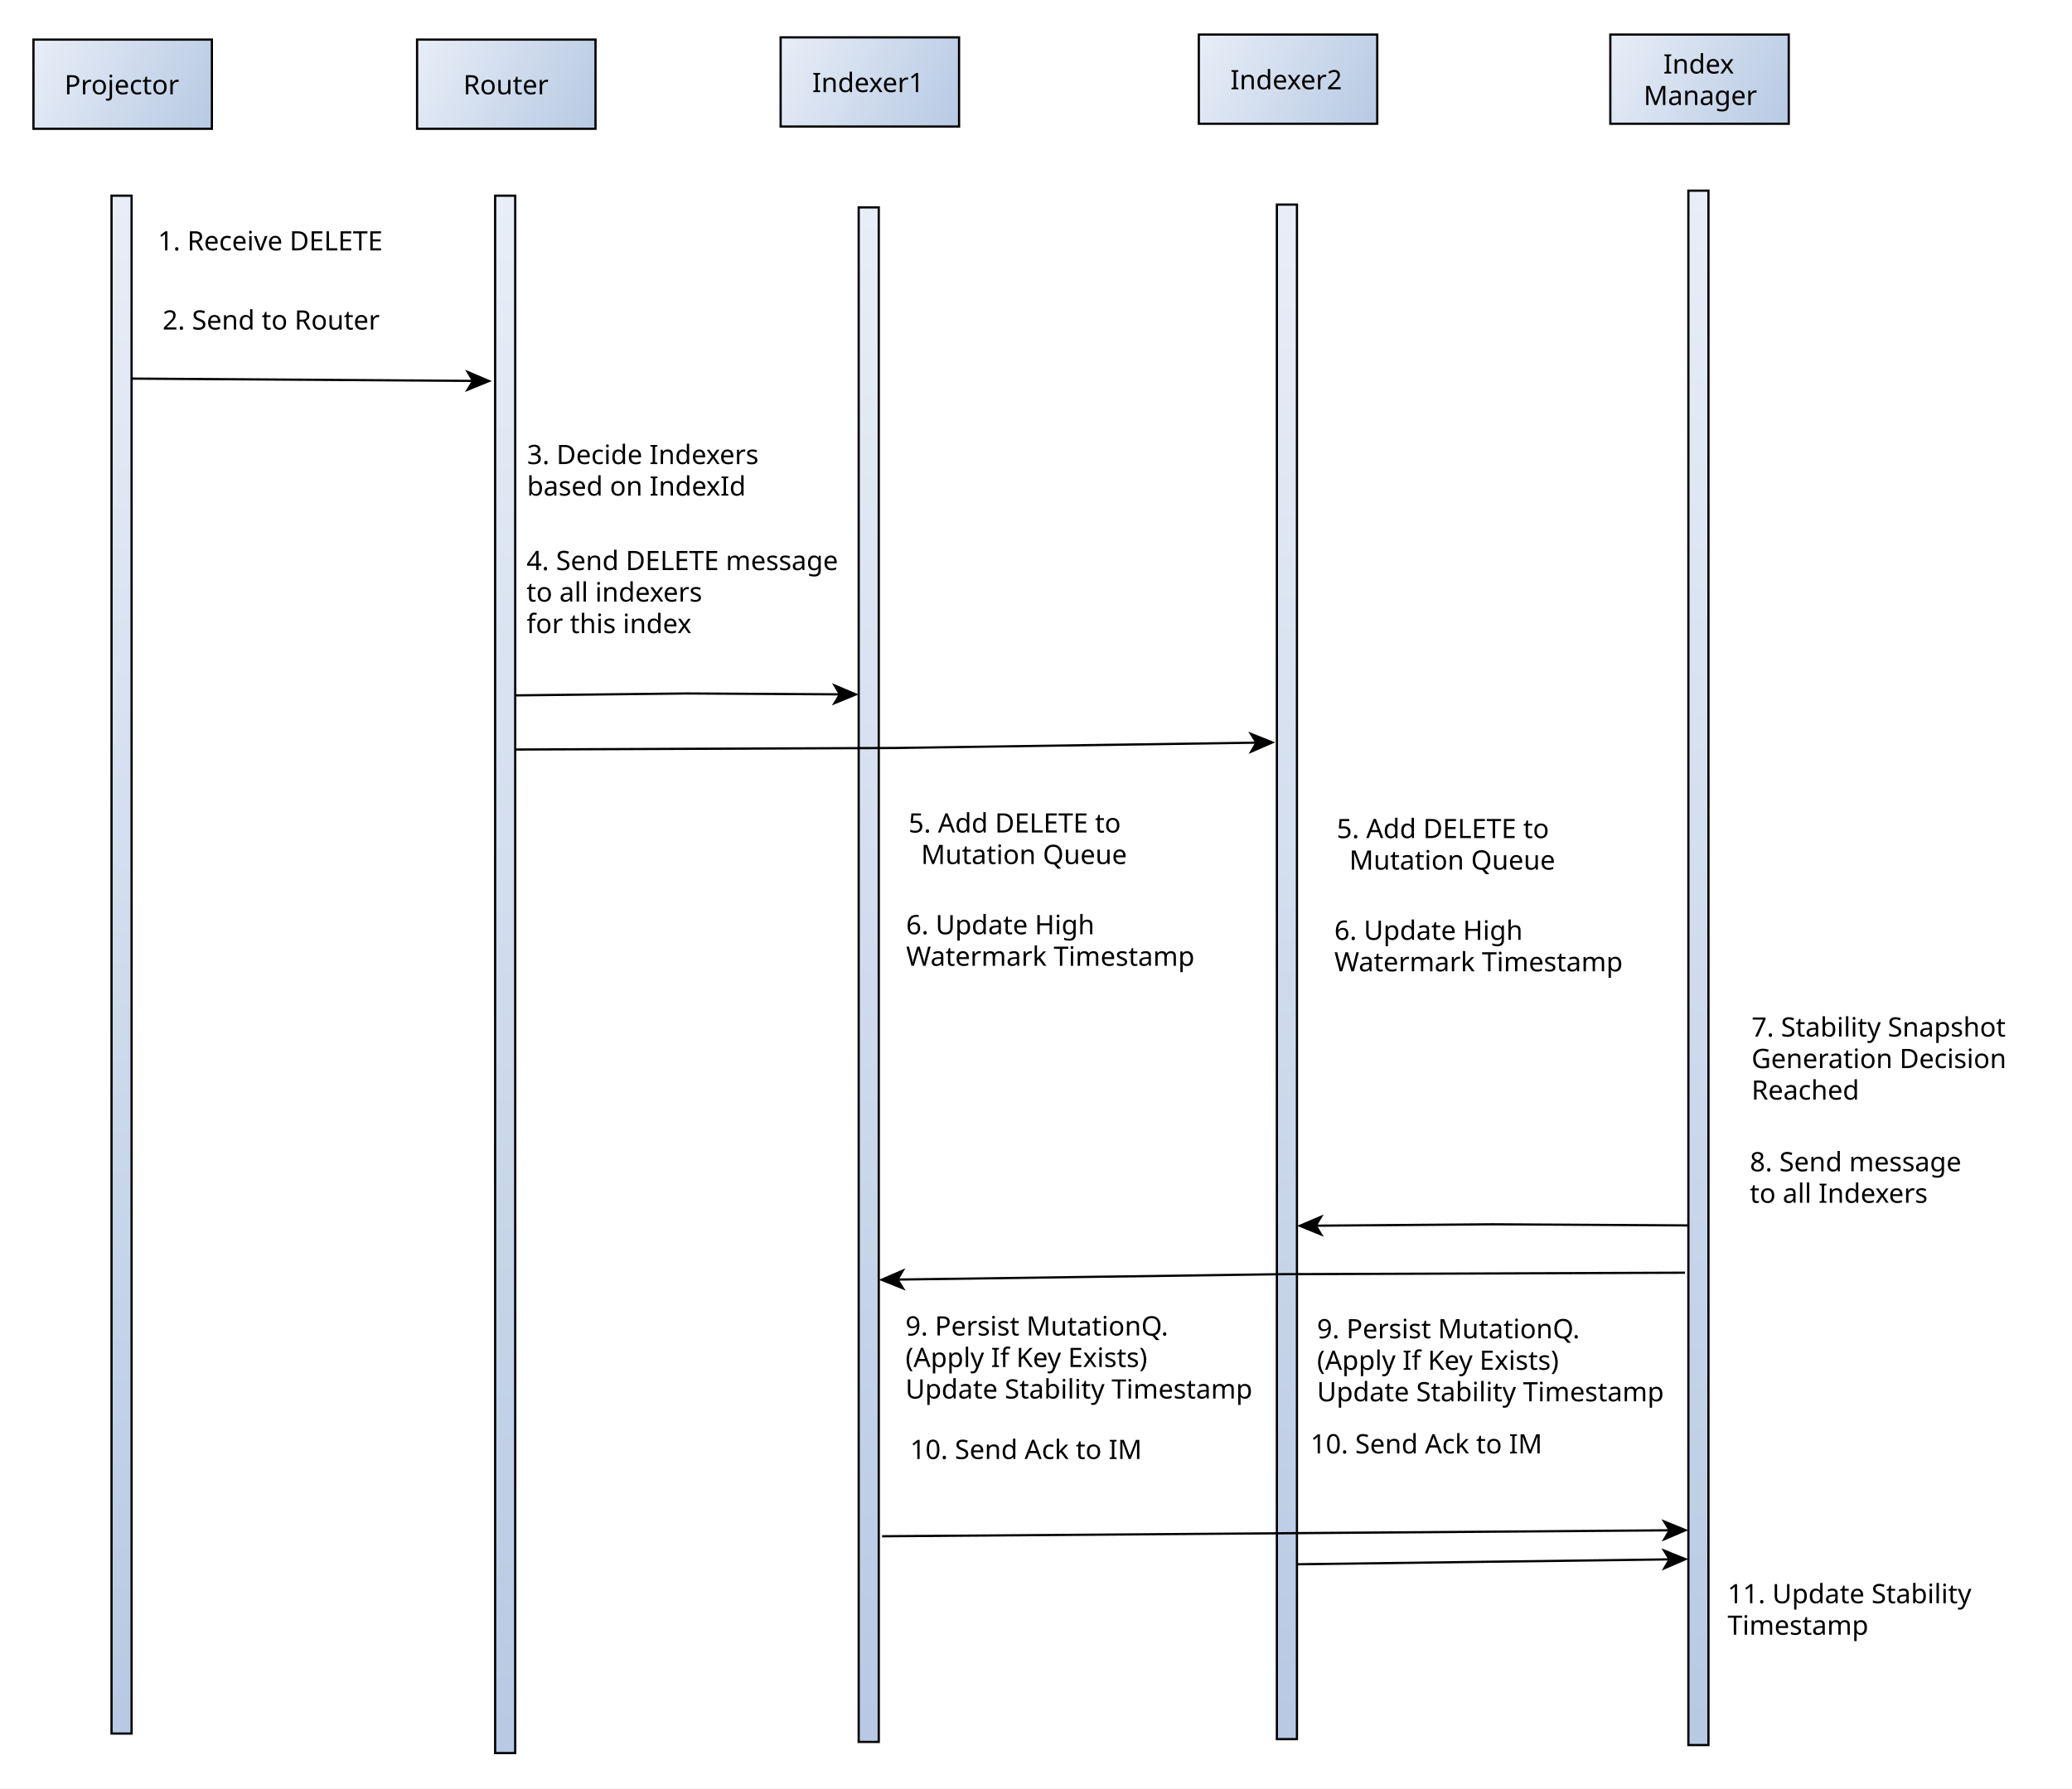
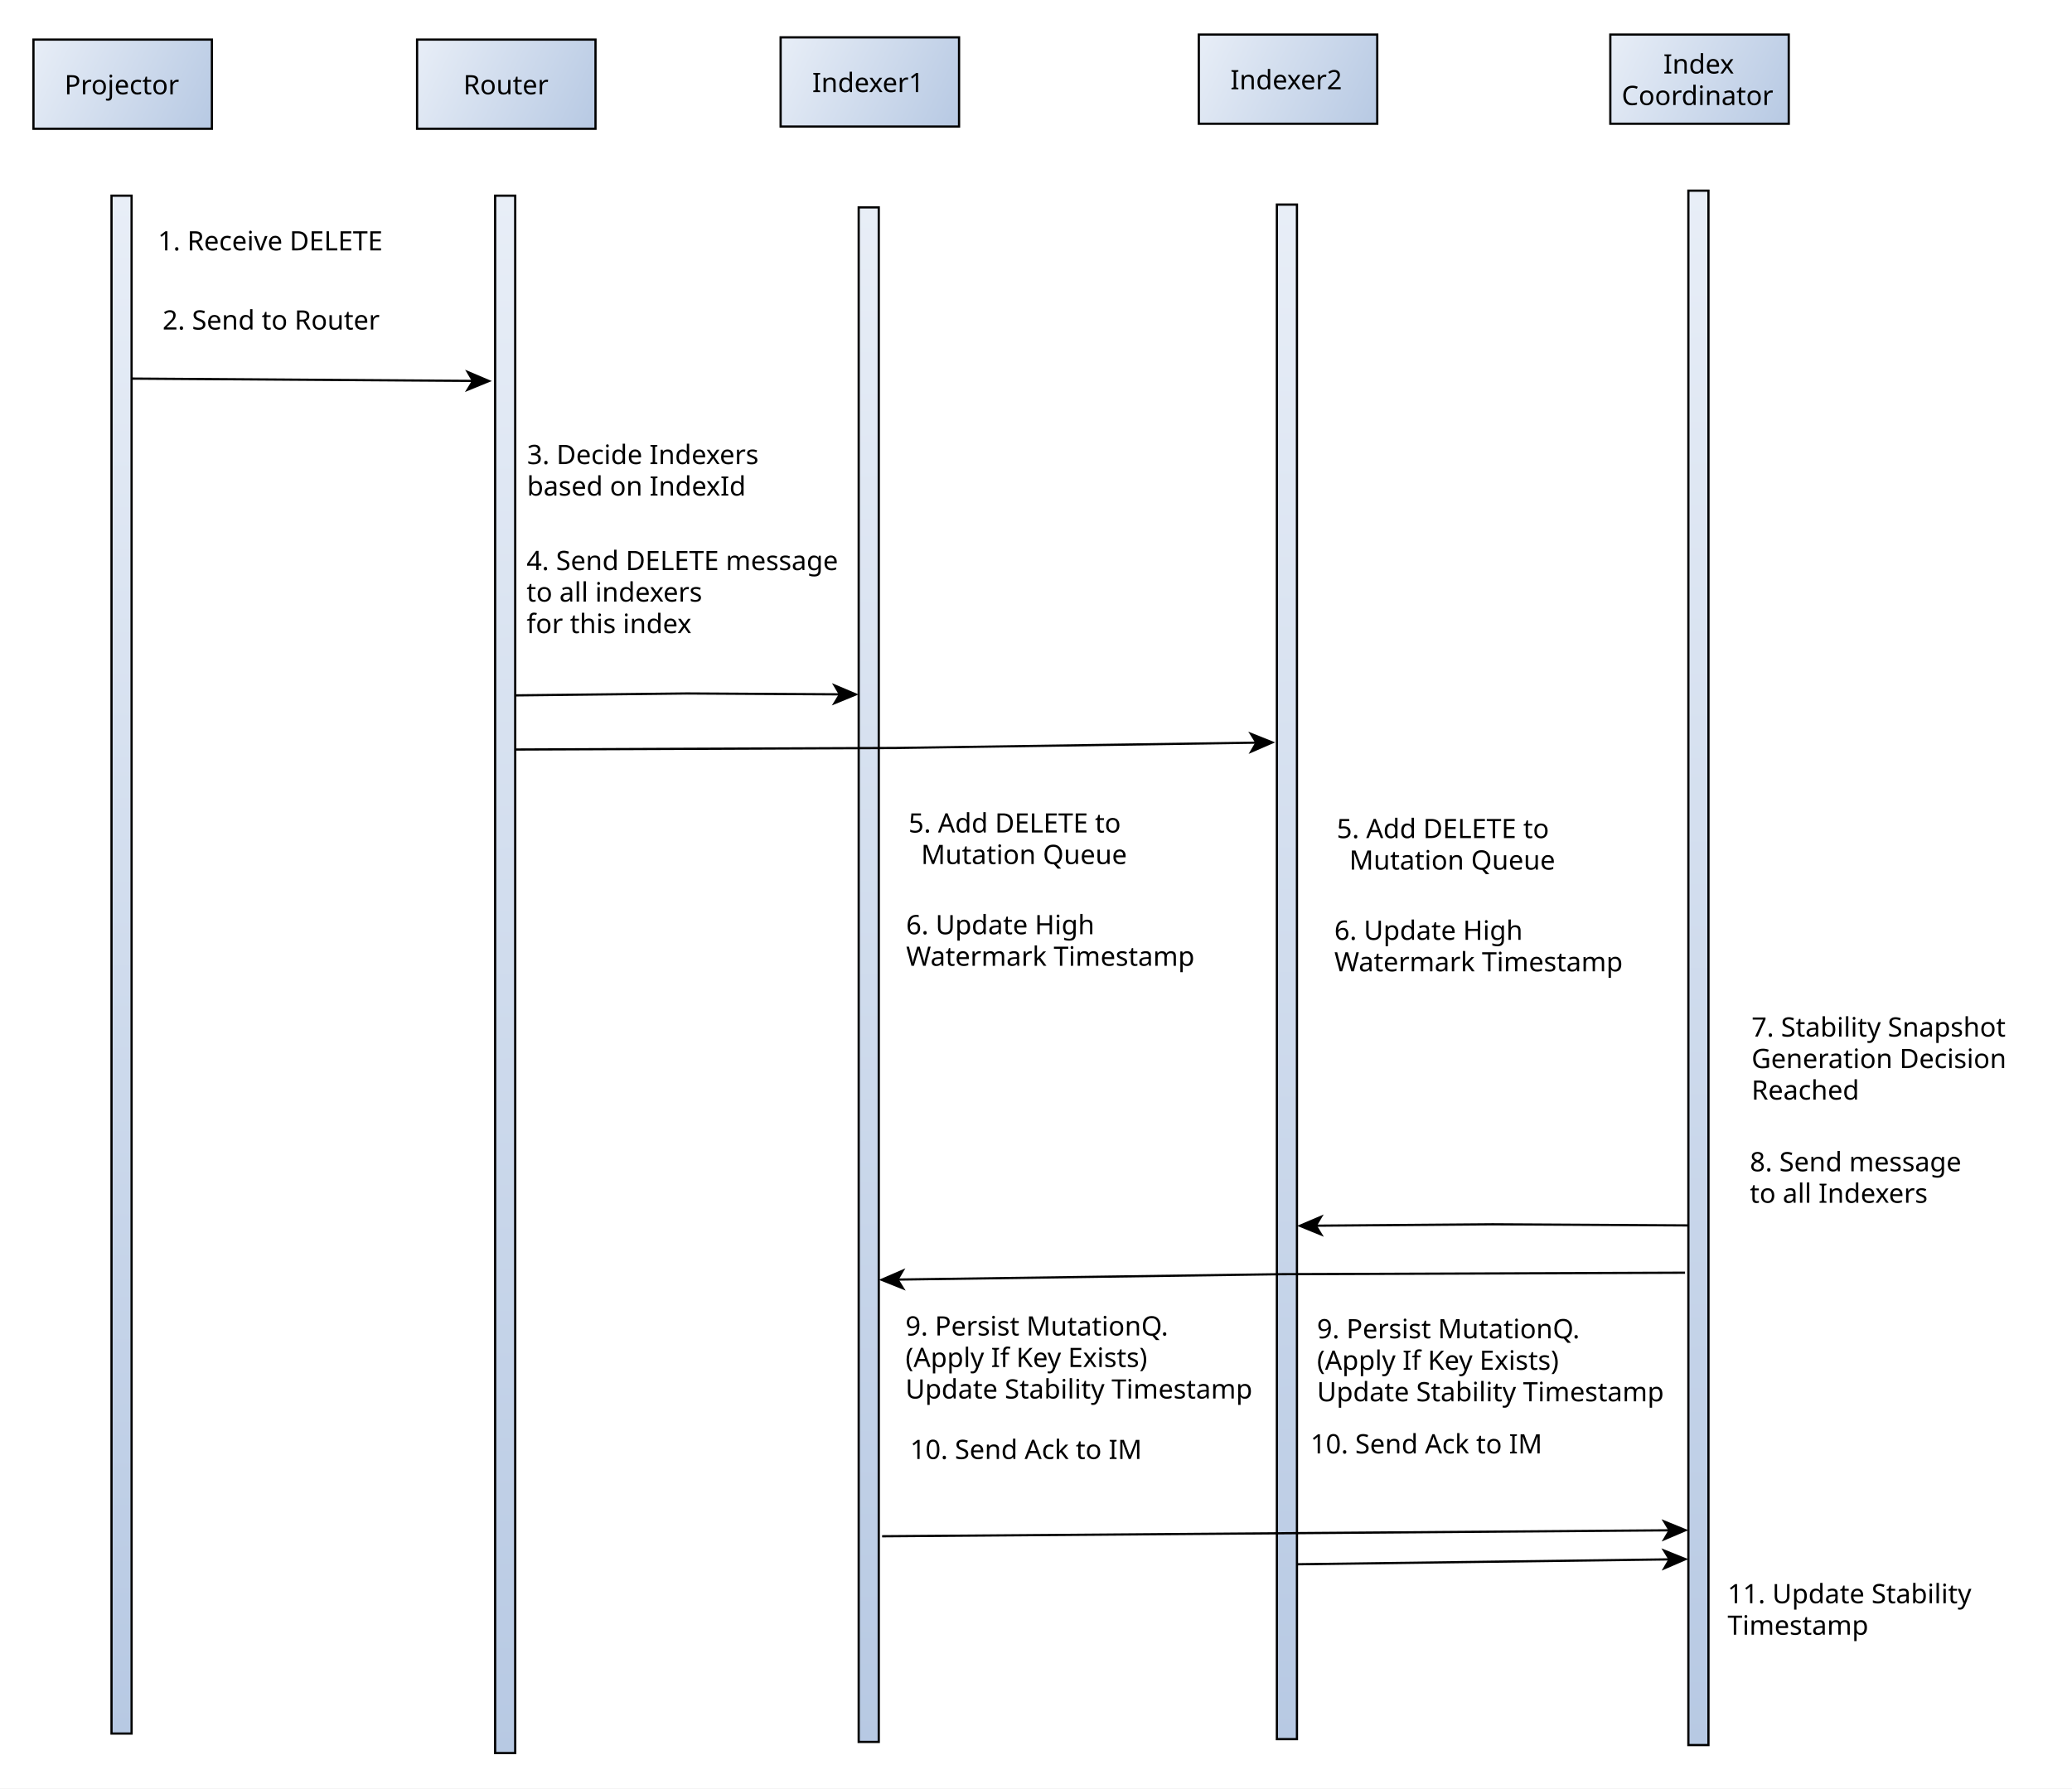
<svg xmlns="http://www.w3.org/2000/svg" fill-opacity="1" color-rendering="auto" color-interpolation="auto" stroke="black" text-rendering="auto" stroke-linecap="square" width="929" stroke-miterlimit="10" stroke-opacity="1" shape-rendering="auto" fill="black" stroke-dasharray="none" font-weight="normal" stroke-width="1" height="802" font-family="'Dialog'" font-style="normal" stroke-linejoin="miter" font-size="12" stroke-dashoffset="0" image-rendering="auto">
  <defs id="genericDefs" />
  <g>
    <defs id="defs1">
      <linearGradient x1="193" gradientUnits="userSpaceOnUse" x2="202" y1="175.75" y2="865.417" id="linearGradient1" spreadMethod="reflect">
        <stop stop-opacity="1" stop-color="rgb(232,238,247)" offset="0%" />
        <stop stop-opacity="1" stop-color="rgb(183,201,227)" offset="100%" />
      </linearGradient>
      <linearGradient x1="158" gradientUnits="userSpaceOnUse" x2="238" y1="105.75" y2="145.75" id="linearGradient2" spreadMethod="reflect">
        <stop stop-opacity="1" stop-color="rgb(232,238,247)" offset="0%" />
        <stop stop-opacity="1" stop-color="rgb(183,201,227)" offset="100%" />
      </linearGradient>
      <linearGradient x1="365" gradientUnits="userSpaceOnUse" x2="374" y1="175.75" y2="874.167" id="linearGradient3" spreadMethod="reflect">
        <stop stop-opacity="1" stop-color="rgb(232,238,247)" offset="0%" />
        <stop stop-opacity="1" stop-color="rgb(183,201,227)" offset="100%" />
      </linearGradient>
      <linearGradient x1="330" gradientUnits="userSpaceOnUse" x2="410" y1="105.75" y2="145.75" id="linearGradient4" spreadMethod="reflect">
        <stop stop-opacity="1" stop-color="rgb(232,238,247)" offset="0%" />
        <stop stop-opacity="1" stop-color="rgb(183,201,227)" offset="100%" />
      </linearGradient>
      <linearGradient x1="528" gradientUnits="userSpaceOnUse" x2="537" y1="181" y2="869.167" id="linearGradient5" spreadMethod="reflect">
        <stop stop-opacity="1" stop-color="rgb(232,238,247)" offset="0%" />
        <stop stop-opacity="1" stop-color="rgb(183,201,227)" offset="100%" />
      </linearGradient>
      <linearGradient x1="493" gradientUnits="userSpaceOnUse" x2="573" y1="104.75" y2="144.75" id="linearGradient6" spreadMethod="reflect">
        <stop stop-opacity="1" stop-color="rgb(232,238,247)" offset="0%" />
        <stop stop-opacity="1" stop-color="rgb(183,201,227)" offset="100%" />
      </linearGradient>
      <linearGradient x1="900" gradientUnits="userSpaceOnUse" x2="909" y1="173.5" y2="870.583" id="linearGradient7" spreadMethod="reflect">
        <stop stop-opacity="1" stop-color="rgb(232,238,247)" offset="0%" />
        <stop stop-opacity="1" stop-color="rgb(183,201,227)" offset="100%" />
      </linearGradient>
      <linearGradient x1="865" gradientUnits="userSpaceOnUse" x2="945" y1="103.5" y2="143.5" id="linearGradient8" spreadMethod="reflect">
        <stop stop-opacity="1" stop-color="rgb(232,238,247)" offset="0%" />
        <stop stop-opacity="1" stop-color="rgb(183,201,227)" offset="100%" />
      </linearGradient>
      <linearGradient x1="715.5" gradientUnits="userSpaceOnUse" x2="724.5" y1="179.75" y2="867.917" id="linearGradient9" spreadMethod="reflect">
        <stop stop-opacity="1" stop-color="rgb(232,238,247)" offset="0%" />
        <stop stop-opacity="1" stop-color="rgb(183,201,227)" offset="100%" />
      </linearGradient>
      <linearGradient x1="680.5" gradientUnits="userSpaceOnUse" x2="760.5" y1="103.5" y2="143.5" id="linearGradient10" spreadMethod="reflect">
        <stop stop-opacity="1" stop-color="rgb(232,238,247)" offset="0%" />
        <stop stop-opacity="1" stop-color="rgb(183,201,227)" offset="100%" />
      </linearGradient>
      <clipPath clipPathUnits="userSpaceOnUse" id="clipPath1">
        <path d="M0 0 L929 0 L929 802 L0 802 L0 0 Z" />
      </clipPath>
      <clipPath clipPathUnits="userSpaceOnUse" id="clipPath2">
        <path d="M143 88 L1072 88 L1072 890 L143 890 L143 88 Z" />
      </clipPath>
    </defs>
    <g fill="white" text-rendering="geometricPrecision" shape-rendering="geometricPrecision" transform="translate(-143,-88)" stroke="white">
      <rect x="143" width="929" height="802" y="88" clip-path="url(#clipPath2)" stroke="none" />
    </g>
    <g fill="url(#linearGradient1)" text-rendering="geometricPrecision" shape-rendering="geometricPrecision" transform="matrix(1,0,0,1,-143,-88)" stroke="url(#linearGradient1)">
      <path d="M193 175.75 L202 175.75 L202 865.417 L193 865.417 Z" clip-path="url(#clipPath2)" stroke="none" />
    </g>
    <g text-rendering="geometricPrecision" stroke-miterlimit="1.45" shape-rendering="geometricPrecision" transform="matrix(1,0,0,1,-143,-88)" stroke-linecap="butt">
      <path fill="none" d="M193 175.75 L202 175.75 L202 865.417 L193 865.417 Z" clip-path="url(#clipPath2)" />
    </g>
    <g fill="url(#linearGradient2)" text-rendering="geometricPrecision" shape-rendering="geometricPrecision" transform="matrix(1,0,0,1,-143,-88)" stroke="url(#linearGradient2)">
      <path d="M158 105.75 L238 105.75 L238 145.75 L158 145.75 Z" clip-path="url(#clipPath2)" stroke="none" />
    </g>
    <g text-rendering="geometricPrecision" stroke-miterlimit="1.45" shape-rendering="geometricPrecision" transform="matrix(1,0,0,1,-143,-88)" stroke-linecap="butt">
      <path fill="none" d="M158 105.75 L238 105.75 L238 145.75 L158 145.75 Z" clip-path="url(#clipPath2)" />
      <text x="171.917" xml:space="preserve" y="130.285" font-family="sans-serif" clip-path="url(#clipPath2)" stroke="none">Projector</text>
    </g>
    <g fill="url(#linearGradient3)" text-rendering="geometricPrecision" shape-rendering="geometricPrecision" transform="matrix(1,0,0,1,-143,-88)" stroke="url(#linearGradient3)">
      <path d="M365 175.75 L374 175.75 L374 874.167 L365 874.167 Z" clip-path="url(#clipPath2)" stroke="none" />
    </g>
    <g text-rendering="geometricPrecision" stroke-miterlimit="1.45" shape-rendering="geometricPrecision" transform="matrix(1,0,0,1,-143,-88)" stroke-linecap="butt">
      <path fill="none" d="M365 175.75 L374 175.75 L374 874.167 L365 874.167 Z" clip-path="url(#clipPath2)" />
    </g>
    <g fill="url(#linearGradient4)" text-rendering="geometricPrecision" shape-rendering="geometricPrecision" transform="matrix(1,0,0,1,-143,-88)" stroke="url(#linearGradient4)">
      <path d="M330 105.75 L410 105.75 L410 145.75 L330 145.75 Z" clip-path="url(#clipPath2)" stroke="none" />
    </g>
    <g text-rendering="geometricPrecision" stroke-miterlimit="1.45" shape-rendering="geometricPrecision" transform="matrix(1,0,0,1,-143,-88)" stroke-linecap="butt">
      <path fill="none" d="M330 105.75 L410 105.75 L410 145.75 L330 145.75 Z" clip-path="url(#clipPath2)" />
      <text x="350.755" xml:space="preserve" y="130.285" font-family="sans-serif" clip-path="url(#clipPath2)" stroke="none">Router</text>
    </g>
    <g fill="url(#linearGradient5)" text-rendering="geometricPrecision" shape-rendering="geometricPrecision" transform="matrix(1,0,0,1,-143,-88)" stroke="url(#linearGradient5)">
      <path d="M528 181 L537 181 L537 869.167 L528 869.167 Z" clip-path="url(#clipPath2)" stroke="none" />
    </g>
    <g text-rendering="geometricPrecision" stroke-miterlimit="1.45" shape-rendering="geometricPrecision" transform="matrix(1,0,0,1,-143,-88)" stroke-linecap="butt">
      <path fill="none" d="M528 181 L537 181 L537 869.167 L528 869.167 Z" clip-path="url(#clipPath2)" />
    </g>
    <g fill="url(#linearGradient6)" text-rendering="geometricPrecision" shape-rendering="geometricPrecision" transform="matrix(1,0,0,1,-143,-88)" stroke="url(#linearGradient6)">
      <path d="M493 104.75 L573 104.75 L573 144.75 L493 144.75 Z" clip-path="url(#clipPath2)" stroke="none" />
    </g>
    <g text-rendering="geometricPrecision" stroke-miterlimit="1.45" shape-rendering="geometricPrecision" transform="matrix(1,0,0,1,-143,-88)" stroke-linecap="butt">
      <path fill="none" d="M493 104.75 L573 104.75 L573 144.75 L493 144.75 Z" clip-path="url(#clipPath2)" />
      <text x="507.157" xml:space="preserve" y="129.285" font-family="sans-serif" clip-path="url(#clipPath2)" stroke="none">Indexer1</text>
    </g>
    <g fill="url(#linearGradient7)" text-rendering="geometricPrecision" shape-rendering="geometricPrecision" transform="matrix(1,0,0,1,-143,-88)" stroke="url(#linearGradient7)">
      <path d="M900 173.5 L909 173.5 L909 870.583 L900 870.583 Z" clip-path="url(#clipPath2)" stroke="none" />
    </g>
    <g text-rendering="geometricPrecision" stroke-miterlimit="1.45" shape-rendering="geometricPrecision" transform="matrix(1,0,0,1,-143,-88)" stroke-linecap="butt">
      <path fill="none" d="M900 173.5 L909 173.5 L909 870.583 L900 870.583 Z" clip-path="url(#clipPath2)" />
    </g>
    <g fill="url(#linearGradient8)" text-rendering="geometricPrecision" shape-rendering="geometricPrecision" transform="matrix(1,0,0,1,-143,-88)" stroke="url(#linearGradient8)">
      <path d="M865 103.5 L945 103.5 L945 143.5 L865 143.5 Z" clip-path="url(#clipPath2)" stroke="none" />
    </g>
    <g text-rendering="geometricPrecision" stroke-miterlimit="1.45" shape-rendering="geometricPrecision" transform="matrix(1,0,0,1,-143,-88)" stroke-linecap="butt">
      <path fill="none" d="M865 103.5 L945 103.5 L945 143.5 L865 143.5 Z" clip-path="url(#clipPath2)" />
      <text x="888.749" xml:space="preserve" y="120.969" font-family="sans-serif" clip-path="url(#clipPath2)" stroke="none">Index</text>
-       <text x="879.942" xml:space="preserve" y="135.102" font-family="sans-serif" clip-path="url(#clipPath2)" stroke="none">Manager</text>
+       <text x="870.09" xml:space="preserve" y="135.102" font-family="sans-serif" clip-path="url(#clipPath2)" stroke="none">Coordinator</text>
    </g>
    <g text-rendering="geometricPrecision" stroke-miterlimit="1.45" shape-rendering="geometricPrecision" font-family="sans-serif" transform="matrix(1,0,0,1,-143,-88)" stroke-linecap="butt">
      <text x="213.782" xml:space="preserve" y="200.285" clip-path="url(#clipPath2)" stroke="none">1. Receive DELETE</text>
    </g>
    <g text-rendering="geometricPrecision" stroke-miterlimit="1.45" shape-rendering="geometricPrecision" font-family="sans-serif" transform="matrix(1,0,0,1,-143,-88)" stroke-linecap="butt">
      <text x="215.863" xml:space="preserve" y="235.785" clip-path="url(#clipPath2)" stroke="none">2. Send to Router</text>
      <text x="379.3" xml:space="preserve" y="296.113" clip-path="url(#clipPath2)" stroke="none">3. Decide Indexers</text>
      <text x="379.3" xml:space="preserve" y="310.246" clip-path="url(#clipPath2)" stroke="none">based on IndexId</text>
      <text x="550.349" xml:space="preserve" y="461.344" clip-path="url(#clipPath2)" stroke="none">5. Add DELETE to </text>
      <text x="555.971" xml:space="preserve" y="475.477" clip-path="url(#clipPath2)" stroke="none">Mutation Queue</text>
      <text x="928.31" xml:space="preserve" y="552.852" clip-path="url(#clipPath2)" stroke="none">7. Stability Snapshot  </text>
      <text x="928.31" xml:space="preserve" y="566.984" clip-path="url(#clipPath2)" stroke="none">Generation Decision </text>
      <text x="928.31" xml:space="preserve" y="581.117" clip-path="url(#clipPath2)" stroke="none">Reached</text>
      <text x="549.269" xml:space="preserve" y="506.969" clip-path="url(#clipPath2)" stroke="none">6. Update High </text>
      <text x="549.269" xml:space="preserve" y="521.102" clip-path="url(#clipPath2)" stroke="none">Watermark Timestamp</text>
      <text x="548.979" xml:space="preserve" y="686.902" clip-path="url(#clipPath2)" stroke="none">9. Persist MutationQ.</text>
      <text x="548.979" xml:space="preserve" y="701.035" clip-path="url(#clipPath2)" stroke="none">(Apply If Key Exists)</text>
      <text x="548.979" xml:space="preserve" y="715.168" clip-path="url(#clipPath2)" stroke="none">Update Stability Timestamp</text>
      <text x="927.579" xml:space="preserve" y="613.271" clip-path="url(#clipPath2)" stroke="none">8. Send message </text>
      <text x="927.579" xml:space="preserve" y="627.404" clip-path="url(#clipPath2)" stroke="none">to all Indexers</text>
      <text x="551.05" xml:space="preserve" y="742.285" clip-path="url(#clipPath2)" stroke="none">10. Send Ack to IM</text>
      <text x="917.561" xml:space="preserve" y="806.969" clip-path="url(#clipPath2)" stroke="none">11. Update Stability </text>
      <text x="917.561" xml:space="preserve" y="821.102" clip-path="url(#clipPath2)" stroke="none">Timestamp</text>
    </g>
    <g fill="url(#linearGradient9)" text-rendering="geometricPrecision" shape-rendering="geometricPrecision" transform="matrix(1,0,0,1,-143,-88)" stroke="url(#linearGradient9)">
      <path d="M715.5 179.75 L724.5 179.75 L724.5 867.917 L715.5 867.917 Z" clip-path="url(#clipPath2)" stroke="none" />
    </g>
    <g text-rendering="geometricPrecision" stroke-miterlimit="1.45" shape-rendering="geometricPrecision" transform="matrix(1,0,0,1,-143,-88)" stroke-linecap="butt">
      <path fill="none" d="M715.5 179.75 L724.5 179.75 L724.5 867.917 L715.5 867.917 Z" clip-path="url(#clipPath2)" />
    </g>
    <g fill="url(#linearGradient10)" text-rendering="geometricPrecision" shape-rendering="geometricPrecision" transform="matrix(1,0,0,1,-143,-88)" stroke="url(#linearGradient10)">
      <path d="M680.5 103.5 L760.5 103.5 L760.5 143.5 L680.5 143.5 Z" clip-path="url(#clipPath2)" stroke="none" />
    </g>
    <g text-rendering="geometricPrecision" stroke-miterlimit="1.45" shape-rendering="geometricPrecision" transform="matrix(1,0,0,1,-143,-88)" stroke-linecap="butt">
      <path fill="none" d="M680.5 103.5 L760.5 103.5 L760.5 143.5 L680.5 143.5 Z" clip-path="url(#clipPath2)" />
      <text x="694.657" xml:space="preserve" y="128.035" font-family="sans-serif" clip-path="url(#clipPath2)" stroke="none">Indexer2</text>
    </g>
    <g text-rendering="geometricPrecision" stroke-miterlimit="1.45" shape-rendering="geometricPrecision" font-family="sans-serif" transform="matrix(1,0,0,1,-143,-88)" stroke-linecap="butt">
      <text x="733.479" xml:space="preserve" y="688.152" clip-path="url(#clipPath2)" stroke="none">9. Persist MutationQ.</text>
      <text x="733.479" xml:space="preserve" y="702.285" clip-path="url(#clipPath2)" stroke="none">(Apply If Key Exists)</text>
      <text x="733.479" xml:space="preserve" y="716.418" clip-path="url(#clipPath2)" stroke="none">Update Stability Timestamp</text>
      <text x="730.55" xml:space="preserve" y="739.785" clip-path="url(#clipPath2)" stroke="none">10. Send Ack to IM</text>
      <text x="379.086" xml:space="preserve" y="343.652" clip-path="url(#clipPath2)" stroke="none">4. Send DELETE message</text>
      <text x="379.086" xml:space="preserve" y="357.785" clip-path="url(#clipPath2)" stroke="none">to all indexers</text>
      <text x="379.086" xml:space="preserve" y="371.918" clip-path="url(#clipPath2)" stroke="none">for this index</text>
      <text x="742.349" xml:space="preserve" y="463.844" clip-path="url(#clipPath2)" stroke="none">5. Add DELETE to </text>
      <text x="747.971" xml:space="preserve" y="477.977" clip-path="url(#clipPath2)" stroke="none">Mutation Queue</text>
      <text x="741.269" xml:space="preserve" y="509.469" clip-path="url(#clipPath2)" stroke="none">6. Update High </text>
      <text x="741.269" xml:space="preserve" y="523.602" clip-path="url(#clipPath2)" stroke="none">Watermark Timestamp</text>
      <path fill="none" d="M202.033 257.779 L355.5 258.826" clip-path="url(#clipPath2)" />
      <path d="M363.5 258.881 L351.534 253.799 L354.5 258.82 L351.466 263.799 Z" clip-path="url(#clipPath2)" stroke="none" />
      <path fill="none" d="M374.019 399.848 L450.987 398.987 L519.995 399.384" clip-path="url(#clipPath2)" />
      <path d="M527.995 399.43 L516.024 394.361 L518.995 399.378 L515.967 404.361 Z" clip-path="url(#clipPath2)" stroke="none" />
      <path fill="none" d="M538.5 776.944 L891.996 774.27" clip-path="url(#clipPath2)" />
      <path d="M899.996 774.21 L887.959 769.301 L890.996 774.278 L888.034 779.3 Z" clip-path="url(#clipPath2)" stroke="none" />
      <path fill="none" d="M898.5 658.748 L717.742 659.414 L545 661.834" clip-path="url(#clipPath2)" />
      <path d="M537.001 661.947 L549.07 666.778 L546 661.82 L548.93 656.779 Z" clip-path="url(#clipPath2)" stroke="none" />
      <path fill="none" d="M899.955 637.545 L812.213 637.039 L732.514 637.669" clip-path="url(#clipPath2)" />
      <path d="M724.515 637.732 L736.554 642.637 L733.514 637.661 L736.475 632.638 Z" clip-path="url(#clipPath2)" stroke="none" />
      <path fill="none" d="M373.996 424.126 L544.361 423.431 L706.751 421.04" clip-path="url(#clipPath2)" />
      <path d="M714.75 420.923 L702.678 416.1 L705.751 421.055 L702.825 426.099 Z" clip-path="url(#clipPath2)" stroke="none" />
      <path fill="none" d="M724.536 789.503 L891.964 787.299" clip-path="url(#clipPath2)" />
      <path d="M899.963 787.194 L887.898 782.352 L890.964 787.313 L888.03 792.352 Z" clip-path="url(#clipPath2)" stroke="none" />
    </g>
  </g>
</svg>
